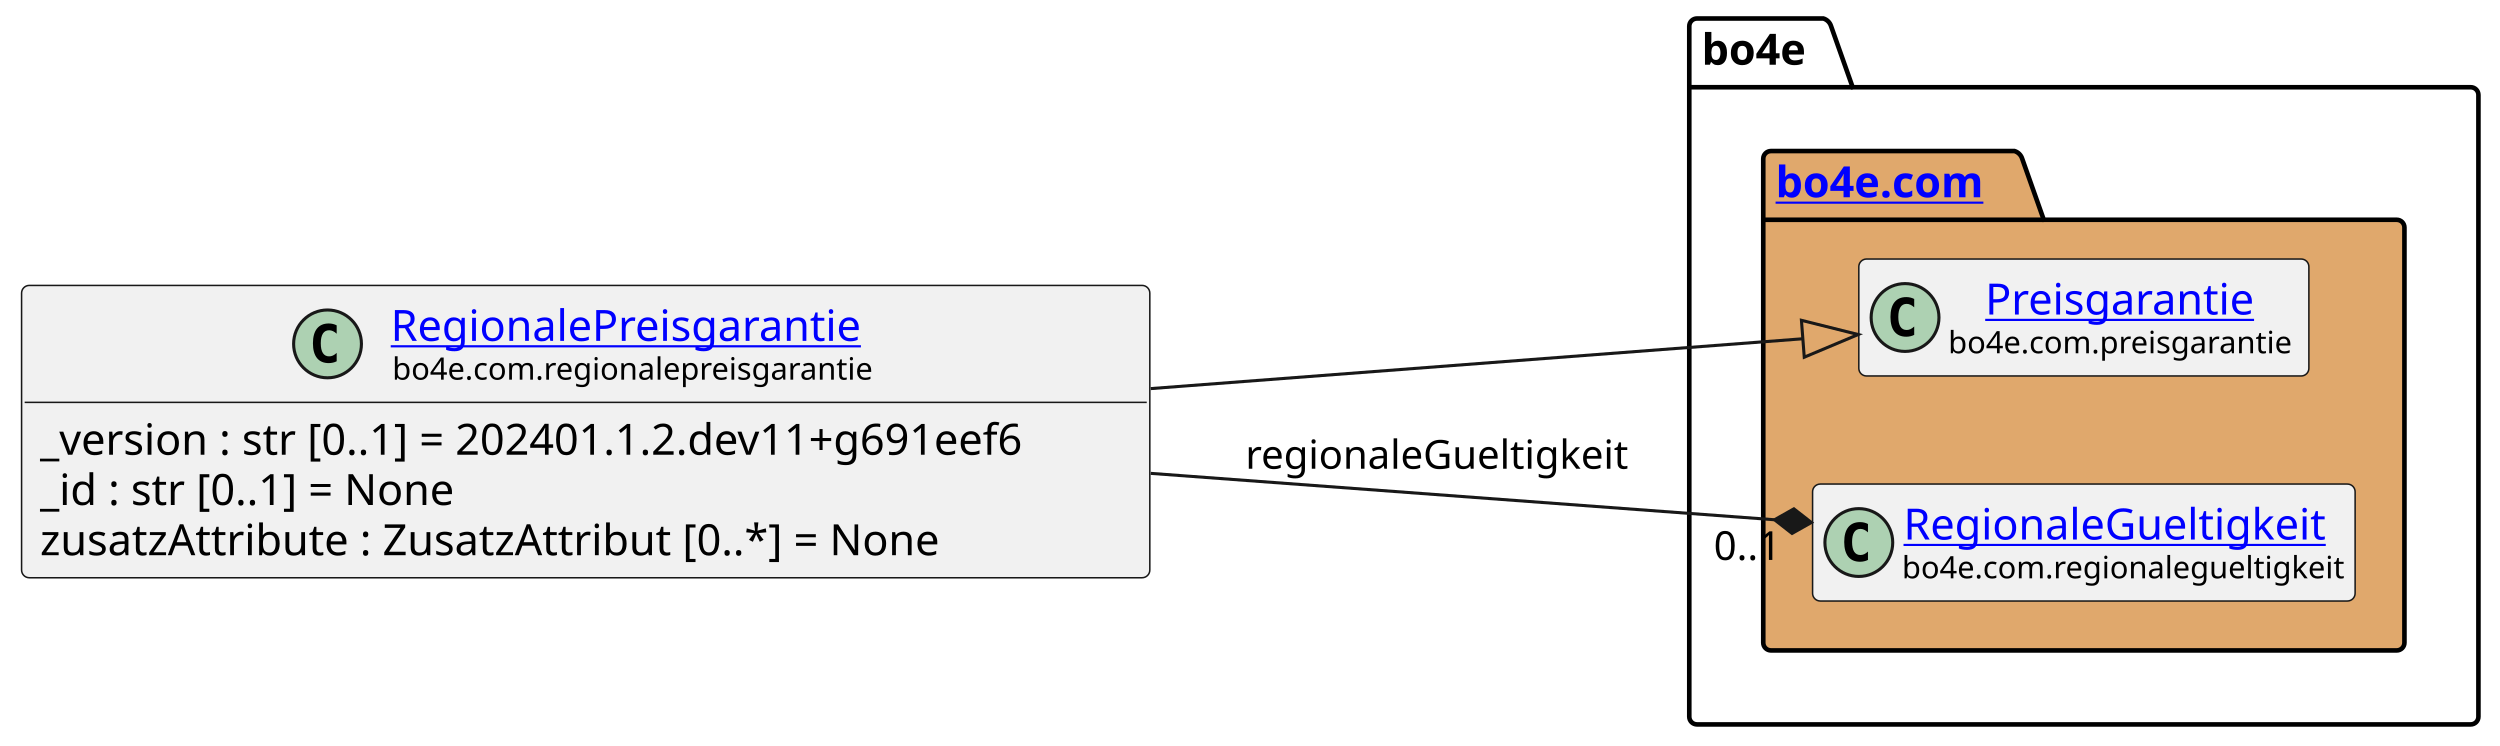
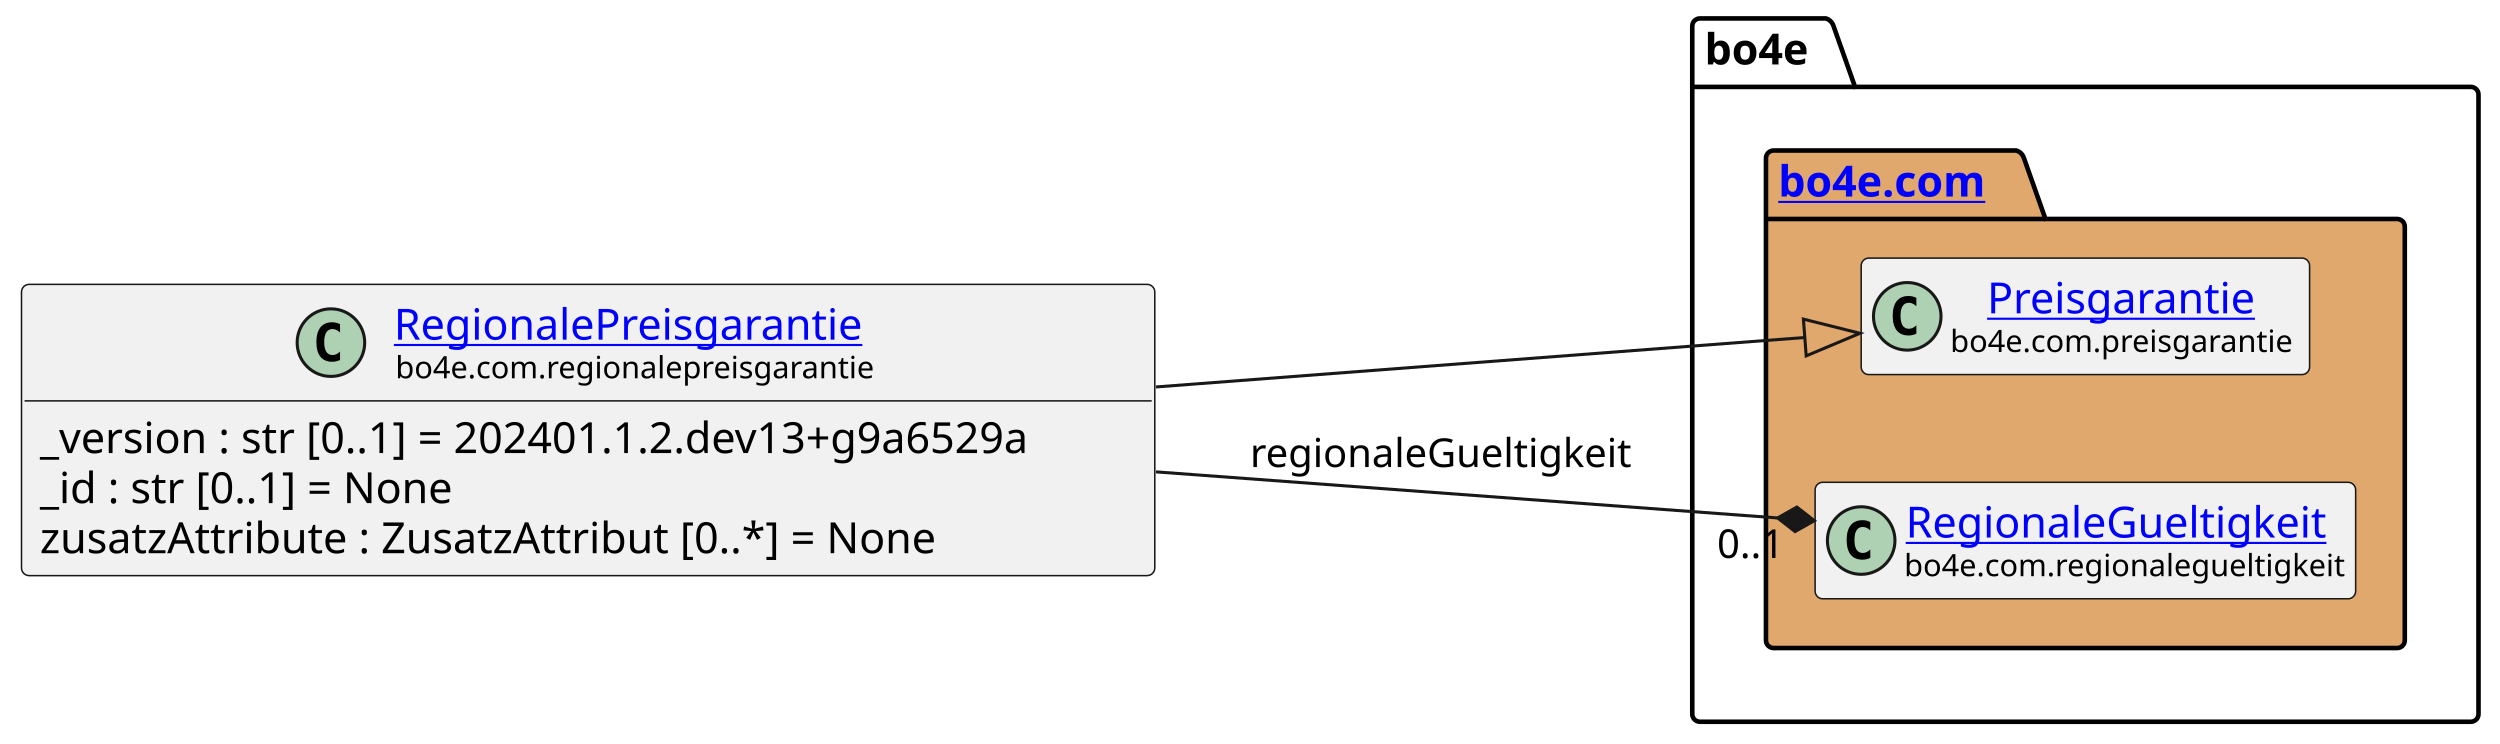
- <svg xmlns="http://www.w3.org/2000/svg" xmlns:xlink="http://www.w3.org/1999/xlink" contentStyleType="text/css" height="242px" preserveAspectRatio="none" style="width:811px;height:242px;background:#FFFFFF;" version="1.1" viewBox="0 0 811 242" width="811px" zoomAndPan="magnify">
+ <svg xmlns="http://www.w3.org/2000/svg" xmlns:xlink="http://www.w3.org/1999/xlink" contentStyleType="text/css" height="242px" preserveAspectRatio="none" style="width:814px;height:242px;background:#FFFFFF;" version="1.1" viewBox="0 0 814 242" width="814px" zoomAndPan="magnify">
  <defs />
  <g>
    <g id="cluster_bo4e">
-       <path d="M550.5,6 L591.5,6 A3.75,3.75 0 0 1 594,8.5 L601,28.297 L801.5,28.297 A2.5,2.5 0 0 1 804,30.797 L804,232.5 A2.5,2.5 0 0 1 801.5,235 L550.5,235 A2.5,2.5 0 0 1 548,232.5 L548,8.5 A2.5,2.5 0 0 1 550.5,6 " fill="none" style="stroke:#000000;stroke-width:1.5;" />
-       <line style="stroke:#000000;stroke-width:1.5;" x1="548" x2="601" y1="28.297" y2="28.297" />
-       <text fill="#000000" font-family="sans-serif" font-size="14" font-weight="bold" lengthAdjust="spacing" textLength="40" x="552" y="20.995">bo4e</text>
+       <path d="M553.5,6 L594.5,6 A3.75,3.75 0 0 1 597,8.5 L604,28.297 L804.5,28.297 A2.5,2.5 0 0 1 807,30.797 L807,232.5 A2.5,2.5 0 0 1 804.5,235 L553.5,235 A2.5,2.5 0 0 1 551,232.5 L551,8.5 A2.5,2.5 0 0 1 553.5,6 " fill="none" style="stroke:#000000;stroke-width:1.5;" />
+       <line style="stroke:#000000;stroke-width:1.5;" x1="551" x2="604" y1="28.297" y2="28.297" />
+       <text fill="#000000" font-family="sans-serif" font-size="14" font-weight="bold" lengthAdjust="spacing" textLength="40" x="555" y="20.995">bo4e</text>
    </g>
    <g id="cluster_com">
-       <path d="M574.5,49 L653.5,49 A3.75,3.75 0 0 1 656,51.5 L663,71.297 L777.5,71.297 A2.5,2.5 0 0 1 780,73.797 L780,208.5 A2.5,2.5 0 0 1 777.5,211 L574.5,211 A2.5,2.5 0 0 1 572,208.5 L572,51.5 A2.5,2.5 0 0 1 574.5,49 " fill="#E0A86C" style="stroke:#000000;stroke-width:1.5;" />
-       <line style="stroke:#000000;stroke-width:1.5;" x1="572" x2="663" y1="71.297" y2="71.297" />
+       <path d="M577.5,49 L656.5,49 A3.75,3.75 0 0 1 659,51.5 L666,71.297 L780.5,71.297 A2.5,2.5 0 0 1 783,73.797 L783,208.5 A2.5,2.5 0 0 1 780.5,211 L577.5,211 A2.5,2.5 0 0 1 575,208.5 L575,51.5 A2.5,2.5 0 0 1 577.5,49 " fill="#E0A86C" style="stroke:#000000;stroke-width:1.5;" />
+       <line style="stroke:#000000;stroke-width:1.5;" x1="575" x2="666" y1="71.297" y2="71.297" />
      <a href="https://bo4e.github.io/BO4E-python/latest/api/bo4e.com.html" target="_top" title="https://bo4e.github.io/BO4E-python/latest/api/bo4e.com.html" xlink:actuate="onRequest" xlink:href="https://bo4e.github.io/BO4E-python/latest/api/bo4e.com.html" xlink:show="new" xlink:title="https://bo4e.github.io/BO4E-python/latest/api/bo4e.com.html" xlink:type="simple">
-         <text fill="#0000FF" font-family="sans-serif" font-size="14" font-weight="bold" lengthAdjust="spacing" text-decoration="underline" textLength="78" x="576" y="63.995">bo4e.com</text>
+         <text fill="#0000FF" font-family="sans-serif" font-size="14" font-weight="bold" lengthAdjust="spacing" text-decoration="underline" textLength="78" x="579" y="63.995">bo4e.com</text>
      </a>
    </g>
    <g id="elem_Preisgarantie">
-       <rect codeLine="10" fill="#F1F1F1" height="37.938" id="Preisgarantie" rx="2.5" ry="2.5" style="stroke:#181818;stroke-width:0.5;" width="146" x="603" y="84.03" />
-       <ellipse cx="618" cy="102.999" fill="#ADD1B2" rx="11" ry="11" style="stroke:#181818;stroke-width:1.0;" />
-       <path d="M620.969,108.639 Q620.391,108.936 619.75,109.077 Q619.109,109.233 618.406,109.233 Q615.906,109.233 614.578,107.593 Q613.266,105.936 613.266,102.811 Q613.266,99.686 614.578,98.03 Q615.906,96.374 618.406,96.374 Q619.109,96.374 619.75,96.53 Q620.406,96.686 620.969,96.983 L620.969,99.702 Q620.344,99.124 619.75,98.858 Q619.156,98.577 618.531,98.577 Q617.188,98.577 616.5,99.655 Q615.812,100.718 615.812,102.811 Q615.812,104.905 616.5,105.983 Q617.188,107.046 618.531,107.046 Q619.156,107.046 619.75,106.78 Q620.344,106.499 620.969,105.921 L620.969,108.639 Z " fill="#000000" />
+       <rect codeLine="10" fill="#F1F1F1" height="37.938" id="Preisgarantie" rx="2.5" ry="2.5" style="stroke:#181818;stroke-width:0.5;" width="146" x="606" y="84.03" />
+       <ellipse cx="621" cy="102.999" fill="#ADD1B2" rx="11" ry="11" style="stroke:#181818;stroke-width:1.0;" />
+       <path d="M623.969,108.639 Q623.391,108.936 622.75,109.077 Q622.109,109.233 621.406,109.233 Q618.906,109.233 617.578,107.593 Q616.266,105.936 616.266,102.811 Q616.266,99.686 617.578,98.03 Q618.906,96.374 621.406,96.374 Q622.109,96.374 622.75,96.53 Q623.406,96.686 623.969,96.983 L623.969,99.702 Q623.344,99.124 622.75,98.858 Q622.156,98.577 621.531,98.577 Q620.188,98.577 619.5,99.655 Q618.812,100.718 618.812,102.811 Q618.812,104.905 619.5,105.983 Q620.188,107.046 621.531,107.046 Q622.156,107.046 622.75,106.78 Q623.344,106.499 623.969,105.921 L623.969,108.639 Z " fill="#000000" />
      <a href="https://bo4e.github.io/BO4E-python/latest/api/bo4e.com.html#bo4e.com.preisgarantie.Preisgarantie" target="_top" title="https://bo4e.github.io/BO4E-python/latest/api/bo4e.com.html#bo4e.com.preisgarantie.Preisgarantie" xlink:actuate="onRequest" xlink:href="https://bo4e.github.io/BO4E-python/latest/api/bo4e.com.html#bo4e.com.preisgarantie.Preisgarantie" xlink:show="new" xlink:title="https://bo4e.github.io/BO4E-python/latest/api/bo4e.com.html#bo4e.com.preisgarantie.Preisgarantie" xlink:type="simple">
-         <text fill="#0000FF" font-family="sans-serif" font-size="14" lengthAdjust="spacing" text-decoration="underline" textLength="90" x="644" y="102.025">Preisgarantie</text>
+         <text fill="#0000FF" font-family="sans-serif" font-size="14" lengthAdjust="spacing" text-decoration="underline" textLength="90" x="647" y="102.025">Preisgarantie</text>
      </a>
-       <text fill="#000000" font-family="sans-serif" font-size="10" lengthAdjust="spacing" textLength="114" x="632" y="114.609">bo4e.com.preisgarantie</text>
+       <text fill="#000000" font-family="sans-serif" font-size="10" lengthAdjust="spacing" textLength="114" x="635" y="114.609">bo4e.com.preisgarantie</text>
    </g>
    <g id="elem_RegionaleGueltigkeit">
-       <rect codeLine="11" fill="#F1F1F1" height="37.938" id="RegionaleGueltigkeit" rx="2.5" ry="2.5" style="stroke:#181818;stroke-width:0.5;" width="176" x="588" y="157.03" />
-       <ellipse cx="603" cy="175.999" fill="#ADD1B2" rx="11" ry="11" style="stroke:#181818;stroke-width:1.0;" />
-       <path d="M605.969,181.639 Q605.391,181.936 604.75,182.077 Q604.109,182.233 603.406,182.233 Q600.906,182.233 599.578,180.593 Q598.266,178.936 598.266,175.811 Q598.266,172.686 599.578,171.03 Q600.906,169.374 603.406,169.374 Q604.109,169.374 604.75,169.53 Q605.406,169.686 605.969,169.983 L605.969,172.702 Q605.344,172.124 604.75,171.858 Q604.156,171.577 603.531,171.577 Q602.188,171.577 601.5,172.655 Q600.812,173.718 600.812,175.811 Q600.812,177.905 601.5,178.983 Q602.188,180.046 603.531,180.046 Q604.156,180.046 604.75,179.78 Q605.344,179.499 605.969,178.921 L605.969,181.639 Z " fill="#000000" />
+       <rect codeLine="11" fill="#F1F1F1" height="37.938" id="RegionaleGueltigkeit" rx="2.5" ry="2.5" style="stroke:#181818;stroke-width:0.5;" width="176" x="591" y="157.03" />
+       <ellipse cx="606" cy="175.999" fill="#ADD1B2" rx="11" ry="11" style="stroke:#181818;stroke-width:1.0;" />
+       <path d="M608.969,181.639 Q608.391,181.936 607.75,182.077 Q607.109,182.233 606.406,182.233 Q603.906,182.233 602.578,180.593 Q601.266,178.936 601.266,175.811 Q601.266,172.686 602.578,171.03 Q603.906,169.374 606.406,169.374 Q607.109,169.374 607.75,169.53 Q608.406,169.686 608.969,169.983 L608.969,172.702 Q608.344,172.124 607.75,171.858 Q607.156,171.577 606.531,171.577 Q605.188,171.577 604.5,172.655 Q603.812,173.718 603.812,175.811 Q603.812,177.905 604.5,178.983 Q605.188,180.046 606.531,180.046 Q607.156,180.046 607.75,179.78 Q608.344,179.499 608.969,178.921 L608.969,181.639 Z " fill="#000000" />
      <a href="https://bo4e.github.io/BO4E-python/latest/api/bo4e.com.html#bo4e.com.regionalegueltigkeit.RegionaleGueltigkeit" target="_top" title="https://bo4e.github.io/BO4E-python/latest/api/bo4e.com.html#bo4e.com.regionalegueltigkeit.RegionaleGueltigkeit" xlink:actuate="onRequest" xlink:href="https://bo4e.github.io/BO4E-python/latest/api/bo4e.com.html#bo4e.com.regionalegueltigkeit.RegionaleGueltigkeit" xlink:show="new" xlink:title="https://bo4e.github.io/BO4E-python/latest/api/bo4e.com.html#bo4e.com.regionalegueltigkeit.RegionaleGueltigkeit" xlink:type="simple">
-         <text fill="#0000FF" font-family="sans-serif" font-size="14" lengthAdjust="spacing" text-decoration="underline" textLength="143" x="617.5" y="175.025">RegionaleGueltigkeit</text>
+         <text fill="#0000FF" font-family="sans-serif" font-size="14" lengthAdjust="spacing" text-decoration="underline" textLength="143" x="620.5" y="175.025">RegionaleGueltigkeit</text>
      </a>
-       <text fill="#000000" font-family="sans-serif" font-size="10" lengthAdjust="spacing" textLength="144" x="617" y="187.609">bo4e.com.regionalegueltigkeit</text>
+       <text fill="#000000" font-family="sans-serif" font-size="10" lengthAdjust="spacing" textLength="144" x="620" y="187.609">bo4e.com.regionalegueltigkeit</text>
    </g>
    <g id="elem_RegionalePreisgarantie">
-       <rect codeLine="3" fill="#F1F1F1" height="94.828" id="RegionalePreisgarantie" rx="2.5" ry="2.5" style="stroke:#181818;stroke-width:0.5;" width="366" x="7" y="92.59" />
-       <ellipse cx="106.25" cy="111.559" fill="#ADD1B2" rx="11" ry="11" style="stroke:#181818;stroke-width:1.0;" />
-       <path d="M109.219,117.199 Q108.641,117.496 108,117.637 Q107.359,117.793 106.656,117.793 Q104.156,117.793 102.828,116.153 Q101.516,114.496 101.516,111.371 Q101.516,108.246 102.828,106.59 Q104.156,104.934 106.656,104.934 Q107.359,104.934 108,105.09 Q108.656,105.246 109.219,105.543 L109.219,108.262 Q108.594,107.684 108,107.418 Q107.406,107.137 106.781,107.137 Q105.438,107.137 104.75,108.215 Q104.062,109.278 104.062,111.371 Q104.062,113.465 104.75,114.543 Q105.438,115.606 106.781,115.606 Q107.406,115.606 108,115.34 Q108.594,115.059 109.219,114.481 L109.219,117.199 Z " fill="#000000" />
+       <rect codeLine="3" fill="#F1F1F1" height="94.828" id="RegionalePreisgarantie" rx="2.5" ry="2.5" style="stroke:#181818;stroke-width:0.5;" width="369" x="7" y="92.59" />
+       <ellipse cx="107.75" cy="111.559" fill="#ADD1B2" rx="11" ry="11" style="stroke:#181818;stroke-width:1.0;" />
+       <path d="M110.719,117.199 Q110.141,117.496 109.5,117.637 Q108.859,117.793 108.156,117.793 Q105.656,117.793 104.328,116.153 Q103.016,114.496 103.016,111.371 Q103.016,108.246 104.328,106.59 Q105.656,104.934 108.156,104.934 Q108.859,104.934 109.5,105.09 Q110.156,105.246 110.719,105.543 L110.719,108.262 Q110.094,107.684 109.5,107.418 Q108.906,107.137 108.281,107.137 Q106.938,107.137 106.25,108.215 Q105.562,109.278 105.562,111.371 Q105.562,113.465 106.25,114.543 Q106.938,115.606 108.281,115.606 Q108.906,115.606 109.5,115.34 Q110.094,115.059 110.719,114.481 L110.719,117.199 Z " fill="#000000" />
      <a href="https://bo4e.github.io/BO4E-python/latest/api/bo4e.com.html#bo4e.com.regionalepreisgarantie.RegionalePreisgarantie" target="_top" title="https://bo4e.github.io/BO4E-python/latest/api/bo4e.com.html#bo4e.com.regionalepreisgarantie.RegionalePreisgarantie" xlink:actuate="onRequest" xlink:href="https://bo4e.github.io/BO4E-python/latest/api/bo4e.com.html#bo4e.com.regionalepreisgarantie.RegionalePreisgarantie" xlink:show="new" xlink:title="https://bo4e.github.io/BO4E-python/latest/api/bo4e.com.html#bo4e.com.regionalepreisgarantie.RegionalePreisgarantie" xlink:type="simple">
-         <text fill="#0000FF" font-family="sans-serif" font-size="14" lengthAdjust="spacing" text-decoration="underline" textLength="159" x="126.75" y="110.585">RegionalePreisgarantie</text>
+         <text fill="#0000FF" font-family="sans-serif" font-size="14" lengthAdjust="spacing" text-decoration="underline" textLength="159" x="128.25" y="110.585">RegionalePreisgarantie</text>
      </a>
-       <text fill="#000000" font-family="sans-serif" font-size="10" lengthAdjust="spacing" textLength="158" x="127.25" y="123.169">bo4e.com.regionalepreisgarantie</text>
-       <line style="stroke:#181818;stroke-width:0.5;" x1="8" x2="372" y1="130.528" y2="130.528" />
-       <text fill="#000000" font-family="sans-serif" font-size="14" lengthAdjust="spacing" textLength="354" x="13" y="147.523">_version : str [0..1] = 202401.1.2.dev11+g691eef6</text>
+       <text fill="#000000" font-family="sans-serif" font-size="10" lengthAdjust="spacing" textLength="158" x="128.75" y="123.169">bo4e.com.regionalepreisgarantie</text>
+       <line style="stroke:#181818;stroke-width:0.5;" x1="8" x2="375" y1="130.528" y2="130.528" />
+       <text fill="#000000" font-family="sans-serif" font-size="14" lengthAdjust="spacing" textLength="357" x="13" y="147.523">_version : str [0..1] = 202401.1.2.dev13+g9a6529a</text>
      <text fill="#000000" font-family="sans-serif" font-size="14" lengthAdjust="spacing" textLength="147" x="13" y="163.82">_id : str [0..1] = None</text>
      <text fill="#000000" font-family="sans-serif" font-size="14" lengthAdjust="spacing" textLength="311" x="13" y="180.116">zusatzAttribute : ZusatzAttribut [0..*] = None</text>
    </g>
    <g id="link_RegionalePreisgarantie_Preisgarantie">
-       <path codeLine="14" d="M373.29,126.06 C453.14,119.96 524.302,114.523 584.842,109.893 " fill="none" id="RegionalePreisgarantie-to-Preisgarantie" style="stroke:#181818;stroke-width:1.0;" />
-       <polygon fill="none" points="602.79,108.52,584.385,103.91,585.3,115.875,602.79,108.52" style="stroke:#181818;stroke-width:1.0;" />
+       <path codeLine="14" d="M376.39,125.99 C456.24,119.9 527.172,114.498 587.642,109.888 " fill="none" id="RegionalePreisgarantie-to-Preisgarantie" style="stroke:#181818;stroke-width:1.0;" />
+       <polygon fill="none" points="605.59,108.52,587.186,103.906,588.098,115.871,605.59,108.52" style="stroke:#181818;stroke-width:1.0;" />
    </g>
    <g id="link_RegionalePreisgarantie_RegionaleGueltigkeit">
-       <path codeLine="15" d="M373.29,153.56 C446.71,159.02 515.993,164.169 575.653,168.609 " fill="none" id="RegionalePreisgarantie-to-RegionaleGueltigkeit" style="stroke:#181818;stroke-width:1.0;" />
-       <polygon fill="#181818" points="587.62,169.5,581.933,165.066,575.653,168.609,581.34,173.044,587.62,169.5" style="stroke:#181818;stroke-width:1.0;" />
-       <text fill="#000000" font-family="sans-serif" font-size="13" lengthAdjust="spacing" textLength="127" x="404" y="152.067">regionaleGueltigkeit</text>
-       <text fill="#000000" font-family="sans-serif" font-size="13" lengthAdjust="spacing" textLength="24" x="555.935" y="181.649">0..1</text>
+       <path codeLine="15" d="M376.39,153.64 C449.93,159.09 519.173,164.223 578.783,168.643 " fill="none" id="RegionalePreisgarantie-to-RegionaleGueltigkeit" style="stroke:#181818;stroke-width:1.0;" />
+       <polygon fill="#181818" points="590.75,169.53,585.062,165.097,578.783,168.643,584.471,173.075,590.75,169.53" style="stroke:#181818;stroke-width:1.0;" />
+       <text fill="#000000" font-family="sans-serif" font-size="13" lengthAdjust="spacing" textLength="127" x="407" y="152.067">regionaleGueltigkeit</text>
+       <text fill="#000000" font-family="sans-serif" font-size="13" lengthAdjust="spacing" textLength="24" x="559.075" y="181.681">0..1</text>
    </g>
  </g>
</svg>
